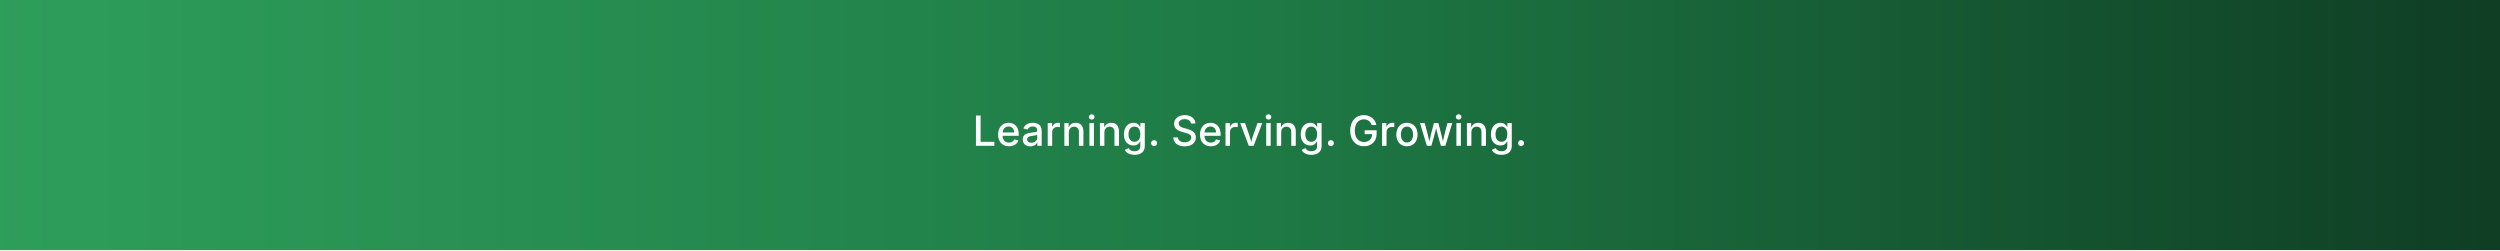
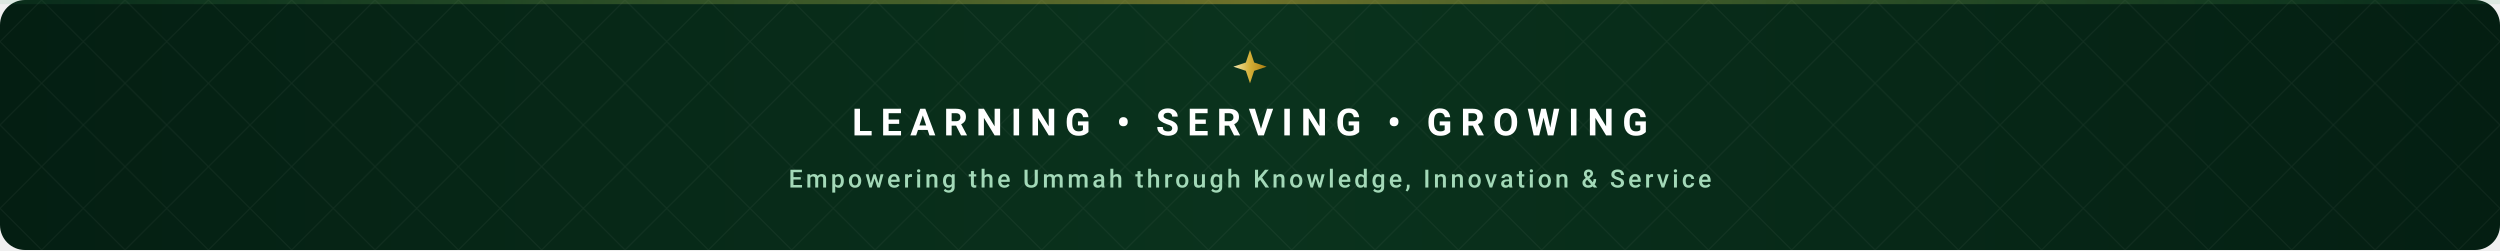
- <svg xmlns="http://www.w3.org/2000/svg" viewBox="0 0 1200 120" width="100%" height="120">
+ <svg xmlns="http://www.w3.org/2000/svg" viewBox="0 0 1200 120" width="100%" height="100%" aria-label="360 Muslim Experts Footer">
  <defs>
-     <linearGradient id="gf" x1="0%" y1="0%" x2="100%" y2="0%">
-       <stop offset="0%" stop-color="#2E9E5B" />
-       <stop offset="50%" stop-color="#1E7A45" />
-       <stop offset="100%" stop-color="#0F3D24" />
+     <linearGradient id="footerBg" x1="0%" y1="0%" x2="100%" y2="0%">
+       <stop offset="0%" stop-color="#041E12" />
+       <stop offset="50%" stop-color="#0A331D" />
+       <stop offset="100%" stop-color="#041E12" />
    </linearGradient>
+     <linearGradient id="footerGold" x1="0%" y1="0%" x2="100%" y2="0%">
+       <stop offset="0%" stop-color="#F3E5AB" />
+       <stop offset="50%" stop-color="#D4AF37" />
+       <stop offset="100%" stop-color="#AA7C11" />
+     </linearGradient>
+     <linearGradient id="footerBorder" x1="0%" y1="0%" x2="100%" y2="0%">
+       <stop offset="0%" stop-color="#2E9E5B" stop-opacity="0.1" />
+       <stop offset="50%" stop-color="#D4AF37" stop-opacity="0.5" />
+       <stop offset="100%" stop-color="#2E9E5B" stop-opacity="0.1" />
+     </linearGradient>
+     <pattern id="footerGeo" width="40" height="40" patternUnits="userSpaceOnUse">
+       <path d="M 20,0 L 40,20 L 20,40 L 0,20 Z" stroke="#ffffff" stroke-width="0.5" stroke-opacity="0.05" fill="none" />
+     </pattern>
  </defs>
-   <rect width="1200" height="120" fill="url(#gf)" />
-   <text x="600" y="70" text-anchor="middle" fill="#ffffff" font-family="Inter, Segoe UI, sans-serif" font-size="20" font-weight="500">
-     Learning. Serving. Growing.
+   <rect width="1200" height="120" rx="12" fill="url(#footerBg)" />
+   <rect width="1200" height="120" rx="12" fill="url(#footerGeo)" />
+   <rect x="0" y="0" width="1200" height="2" fill="url(#footerBorder)" />
+   <g transform="translate(600, 32)">
+     <path d="M0,-8 L2,-2 L8,-8 L2,-2 L8,0 L2,2 L8,8 L2,2 L0,8 L-2,2 L-8,8 L-2,2 L-8,0 L-2,-2 L-8,-8 L-2,-2 Z" fill="url(#footerGold)" />
+   </g>
+   <text x="600" y="65" text-anchor="middle" fill="#FFFFFF" font-family="system-ui, -apple-system, 'Segoe UI', Roboto, Inter, sans-serif" font-size="18" font-weight="700" letter-spacing="4">
+     LEARNING  •  SERVING  •  GROWING
+   </text>
+   <text x="600" y="90" text-anchor="middle" fill="#A3D9B8" font-family="system-ui, -apple-system, 'Segoe UI', Roboto, Inter, sans-serif" font-size="12" font-weight="500" letter-spacing="1.5">
+     Empowering the Ummah through Knowledge, Innovation &amp; Service
  </text>
</svg>
